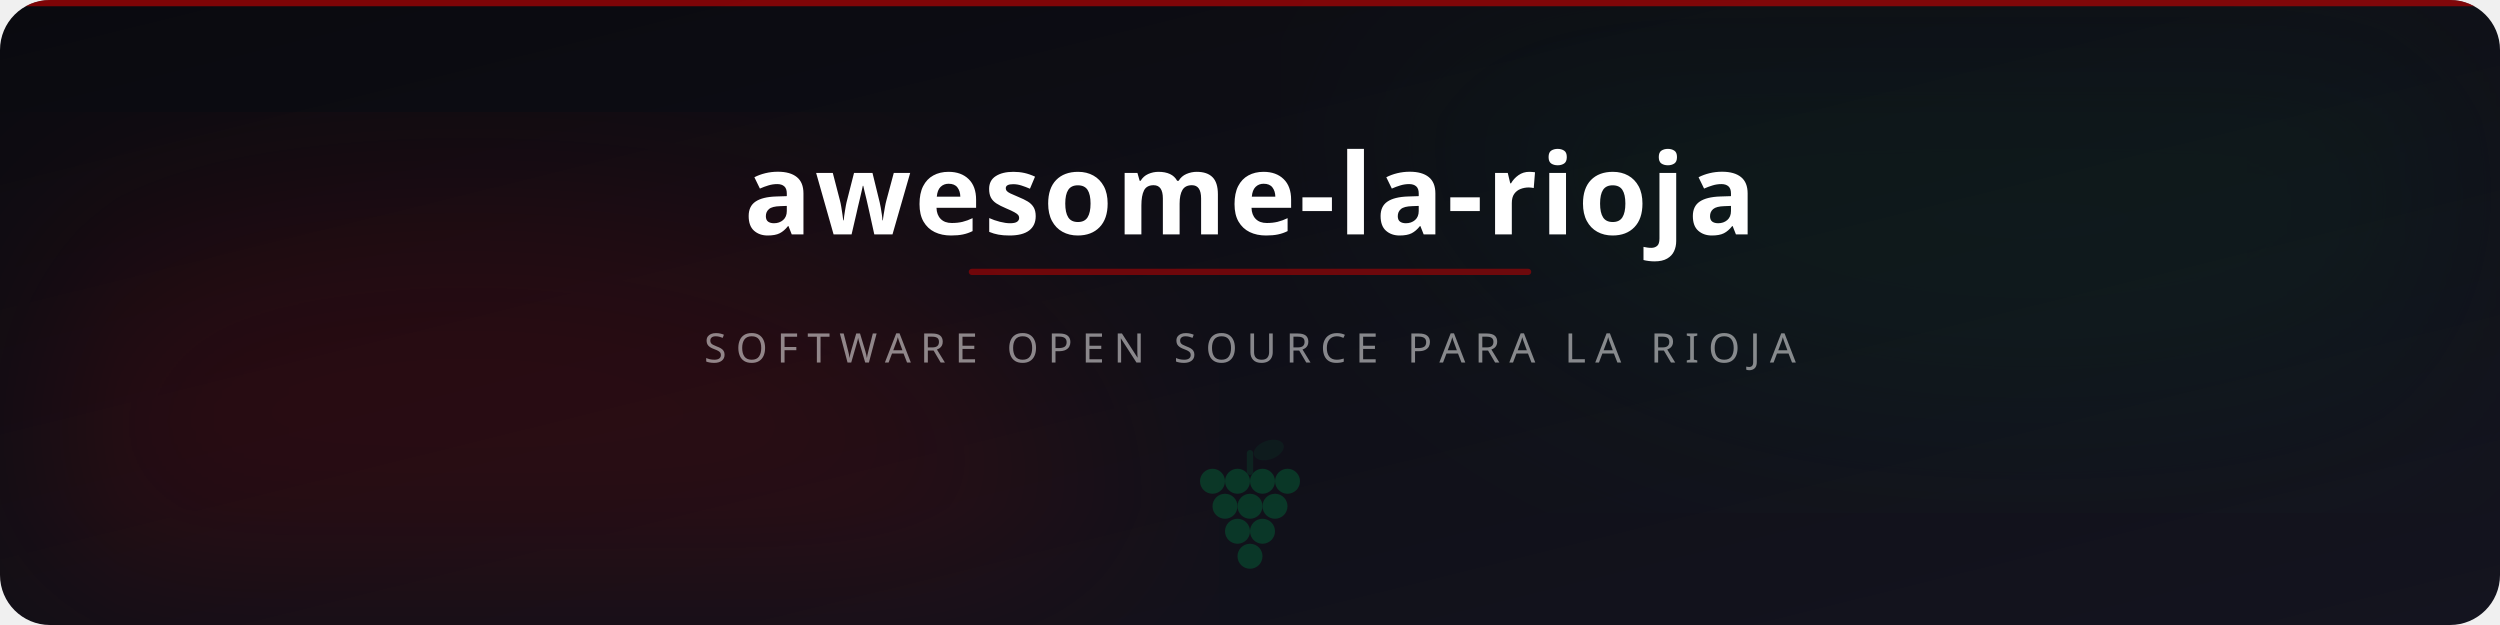
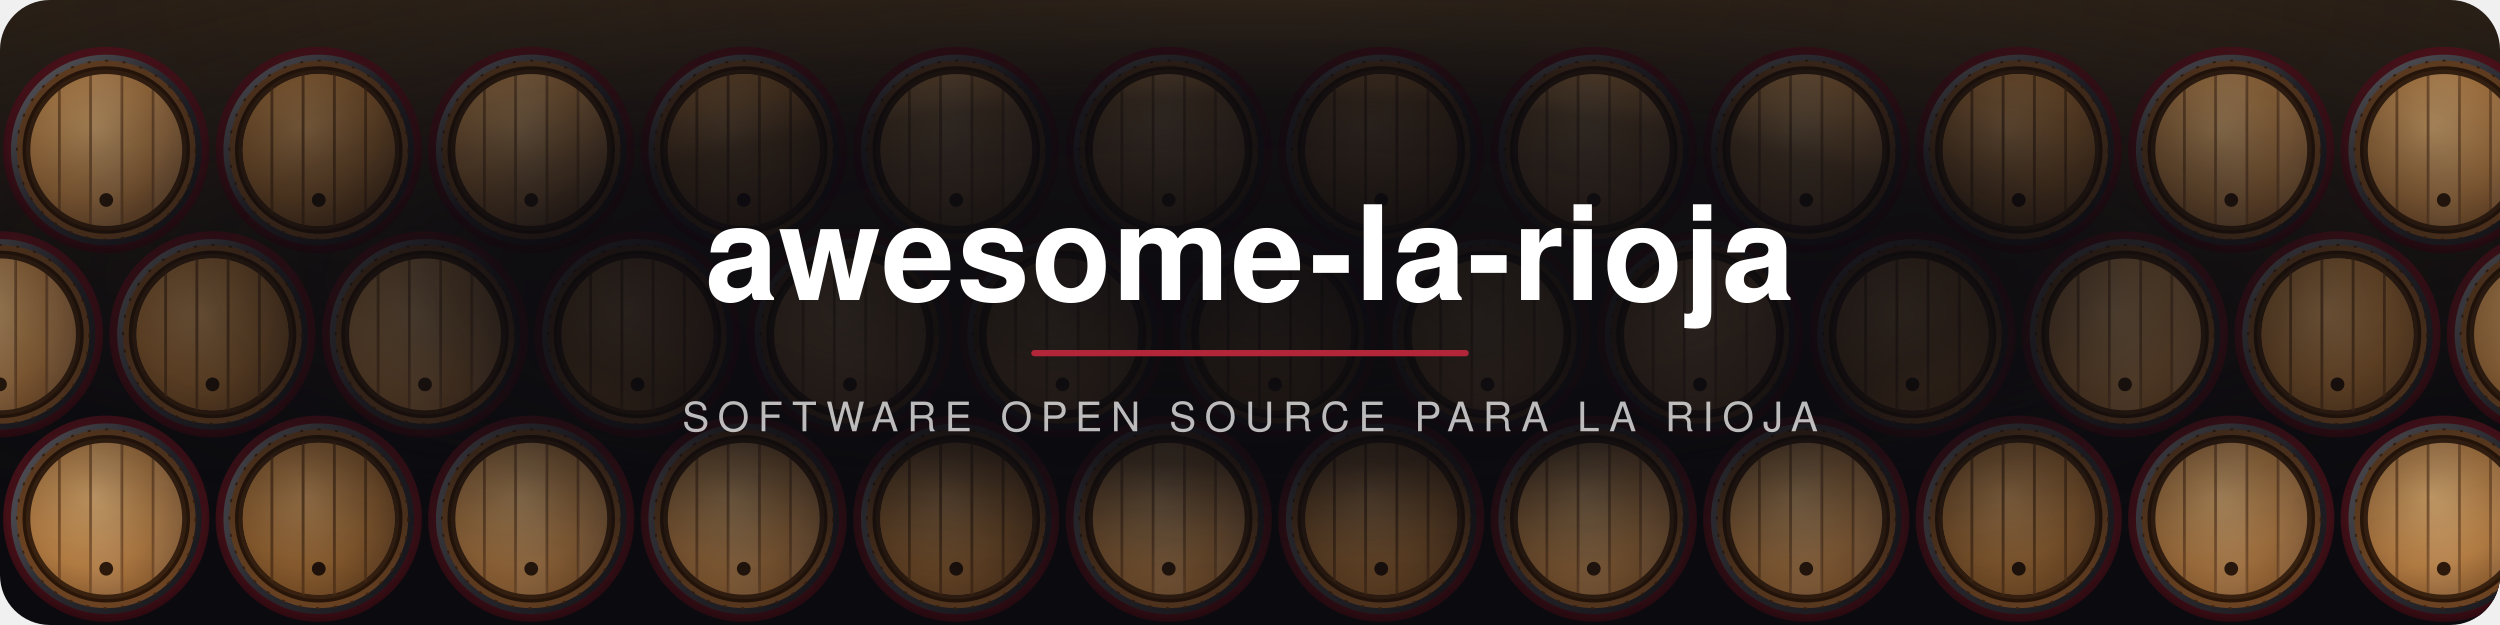
- <svg xmlns="http://www.w3.org/2000/svg" viewBox="0 0 800 200" width="800" height="200">
+ <svg xmlns="http://www.w3.org/2000/svg" xmlns:xlink="http://www.w3.org/1999/xlink" viewBox="0 0 800 200" width="800" height="200">
  <defs>
-     <clipPath id="r">
+     <clipPath id="d-clip">
      <rect width="800" height="200" rx="16" />
    </clipPath>
-     <linearGradient id="bg" x1="0%" y1="0%" x2="100%" y2="100%">
-       <stop offset="0%" stop-color="#0a0a0f" />
-       <stop offset="100%" stop-color="#14141f" />
+     <linearGradient id="d-bg" x1="0" y1="0" x2="0" y2="1">
+       <stop offset="0" stop-color="#14100f" />
+       <stop offset="1" stop-color="#0a0a0f" />
    </linearGradient>
-     <filter id="b1">
-       <feGaussianBlur stdDeviation="40" />
-     </filter>
+     <radialGradient id="d-belly" cx="0.5" cy="0.42" r="0.6">
+       <stop offset="0" stop-color="#6e1a26" />
+       <stop offset="0.8" stop-color="#4a1018" />
+       <stop offset="1" stop-color="#26080e" />
+     </radialGradient>
+     <radialGradient id="d-oak" cx="0.42" cy="0.36" r="0.75">
+       <stop offset="0" stop-color="#d9a86a" />
+       <stop offset="0.6" stop-color="#b07a42" />
+       <stop offset="1" stop-color="#7a4f28" />
+     </radialGradient>
+     <linearGradient id="d-hoop" x1="0" y1="0" x2="1" y2="1">
+       <stop offset="0" stop-color="#6b6a70" />
+       <stop offset="0.5" stop-color="#2c2b31" />
+       <stop offset="1" stop-color="#151418" />
+     </linearGradient>
+     <clipPath id="d-head">
+       <circle r="25" />
+     </clipPath>
+     <g id="d-barrel">
+       <circle r="33" fill="url(#d-belly)" />
+       <circle r="30.5" fill="url(#d-hoop)" />
+       <circle r="28.6" fill="#6b4322" />
+       <circle r="28.6" fill="none" stroke="#3e2410" stroke-width="0.6" stroke-dasharray="1 4.6" />
+       <circle r="26.8" fill="#2a1608" />
+       <circle r="25" fill="url(#d-oak)" />
+       <g clip-path="url(#d-head)" stroke="#6a4220" stroke-width="0.9" opacity="0.75">
+         <path d="M-15,-27V27M-5,-27V27M5,-27V27M15,-27V27" />
+       </g>
+       <g clip-path="url(#d-head)" fill="#ffffff" opacity="0.06">
+         <rect x="-5" y="-27" width="10" height="54" />
+         <rect x="15" y="-27" width="12" height="54" />
+       </g>
+       <circle r="25" fill="none" stroke="#3a2210" stroke-width="1.4" />
+       <circle cx="0" cy="16" r="2.2" fill="#2c190b" />
+     </g>
+     <radialGradient id="d-oak2" cx="0.42" cy="0.36" r="0.75">
+       <stop offset="0" stop-color="#c18e55" />
+       <stop offset="0.6" stop-color="#94622f" />
+       <stop offset="1" stop-color="#5e3b1c" />
+     </radialGradient>
+     <g id="d-barrel2">
+       <use xlink:href="#d-barrel" href="#d-barrel" />
+       <circle r="24.3" fill="url(#d-oak2)" opacity="0.85" />
+       <g clip-path="url(#d-head)" stroke="#4e2f15" stroke-width="0.9" opacity="0.7">
+         <path d="M-15,-27V27M-5,-27V27M5,-27V27M15,-27V27" />
+       </g>
+       <circle cx="0" cy="16" r="2.2" fill="#22130a" />
+     </g>
+     <radialGradient id="d-light" cx="0.5" cy="0.45" r="0.65">
+       <stop offset="0" stop-color="#0a0a0f" stop-opacity="0.93" />
+       <stop offset="0.45" stop-color="#0a0a0f" stop-opacity="0.82" />
+       <stop offset="1" stop-color="#0a0a0f" stop-opacity="0" />
+     </radialGradient>
+     <radialGradient id="d-lamp" cx="0.5" cy="0" r="0.8">
+       <stop offset="0" stop-color="#ffb65c" stop-opacity="0.22" />
+       <stop offset="1" stop-color="#ffb65c" stop-opacity="0" />
+     </radialGradient>
  </defs>
-   <g clip-path="url(#r)">
-     <rect width="800" height="200" fill="url(#bg)" />
-     <ellipse cx="150" cy="180" rx="200" ry="120" fill="#CC0000" opacity="0.15" filter="url(#b1)" />
-     <ellipse cx="650" cy="20" rx="200" ry="120" fill="#00703C" opacity="0.1" filter="url(#b1)" />
-     <rect width="800" height="2" fill="#CC0000" opacity="0.6" />
-     <text x="400" y="75" text-anchor="middle" font-family="system-ui,sans-serif" font-size="36" fill="#fff" font-weight="700" letter-spacing="1">awesome-la-rioja</text>
-     <rect x="310" y="86" width="180" height="2" rx="1" fill="#CC0000" opacity="0.5" />
-     <text x="400" y="116" text-anchor="middle" font-family="system-ui,sans-serif" font-size="13" fill="rgba(255,255,255,0.5)" font-weight="300" letter-spacing="3">SOFTWARE OPEN SOURCE PARA LA RIOJA</text>
-     <g fill="#00703C" opacity="0.4" transform="translate(400,158)">
-       <circle cx="-12" cy="-4" r="4" />
-       <circle cx="-4" cy="-4" r="4" />
-       <circle cx="4" cy="-4" r="4" />
-       <circle cx="12" cy="-4" r="4" />
-       <circle cx="-8" cy="4" r="4" />
-       <circle cx="0" cy="4" r="4" />
-       <circle cx="8" cy="4" r="4" />
-       <circle cx="-4" cy="12" r="4" />
-       <circle cx="4" cy="12" r="4" />
-       <circle cx="0" cy="20" r="4" />
-       <rect x="-1" y="-14" width="2" height="8" rx="1" fill="#00703C" opacity="0.5" />
-       <ellipse cx="6" cy="-14" rx="5" ry="3" fill="#00703C" opacity="0.3" transform="rotate(-20,6,-14)" />
+   <g clip-path="url(#d-clip)">
+     <rect width="800" height="200" fill="url(#d-bg)" />
+     <rect width="800" height="200" fill="url(#d-lamp)" />
+     <g>
+       <use xlink:href="#d-barrel" href="#d-barrel" x="34" y="166" />
+       <use xlink:href="#d-barrel2" href="#d-barrel2" x="102" y="166" />
+       <use xlink:href="#d-barrel" href="#d-barrel" x="170" y="166" />
+       <use xlink:href="#d-barrel" href="#d-barrel" x="238" y="166" />
+       <use xlink:href="#d-barrel2" href="#d-barrel2" x="306" y="166" />
+       <use xlink:href="#d-barrel" href="#d-barrel" x="374" y="166" />
+       <use xlink:href="#d-barrel2" href="#d-barrel2" x="442" y="166" />
+       <use xlink:href="#d-barrel" href="#d-barrel" x="510" y="166" />
+       <use xlink:href="#d-barrel" href="#d-barrel" x="578" y="166" />
+       <use xlink:href="#d-barrel2" href="#d-barrel2" x="646" y="166" />
+       <use xlink:href="#d-barrel" href="#d-barrel" x="714" y="166" />
+       <use xlink:href="#d-barrel" href="#d-barrel" x="782" y="166" />
+       <use xlink:href="#d-barrel" href="#d-barrel" x="0" y="107" />
+       <use xlink:href="#d-barrel2" href="#d-barrel2" x="68" y="107" />
+       <use xlink:href="#d-barrel" href="#d-barrel" x="136" y="107" />
+       <use xlink:href="#d-barrel2" href="#d-barrel2" x="204" y="107" />
+       <use xlink:href="#d-barrel" href="#d-barrel" x="272" y="107" />
+       <use xlink:href="#d-barrel" href="#d-barrel" x="340" y="107" />
+       <use xlink:href="#d-barrel2" href="#d-barrel2" x="408" y="107" />
+       <use xlink:href="#d-barrel" href="#d-barrel" x="476" y="107" />
+       <use xlink:href="#d-barrel" href="#d-barrel" x="544" y="107" />
+       <use xlink:href="#d-barrel2" href="#d-barrel2" x="612" y="107" />
+       <use xlink:href="#d-barrel" href="#d-barrel" x="680" y="107" />
+       <use xlink:href="#d-barrel2" href="#d-barrel2" x="748" y="107" />
+       <use xlink:href="#d-barrel" href="#d-barrel" x="816" y="107" />
+       <use xlink:href="#d-barrel" href="#d-barrel" x="34" y="48" />
+       <use xlink:href="#d-barrel2" href="#d-barrel2" x="102" y="48" />
+       <use xlink:href="#d-barrel" href="#d-barrel" x="170" y="48" />
+       <use xlink:href="#d-barrel2" href="#d-barrel2" x="238" y="48" />
+       <use xlink:href="#d-barrel" href="#d-barrel" x="306" y="48" />
+       <use xlink:href="#d-barrel" href="#d-barrel" x="374" y="48" />
+       <use xlink:href="#d-barrel2" href="#d-barrel2" x="442" y="48" />
+       <use xlink:href="#d-barrel" href="#d-barrel" x="510" y="48" />
+       <use xlink:href="#d-barrel" href="#d-barrel" x="578" y="48" />
+       <use xlink:href="#d-barrel2" href="#d-barrel2" x="646" y="48" />
+       <use xlink:href="#d-barrel" href="#d-barrel" x="714" y="48" />
+       <use xlink:href="#d-barrel" href="#d-barrel" x="782" y="48" />
    </g>
+     <rect width="800" height="200" fill="url(#d-light)" />
+     <text x="400" y="96" text-anchor="middle" font-family="system-ui, -apple-system, 'Segoe UI', Helvetica, Arial, sans-serif" font-size="42" font-weight="700" fill="#ffffff" letter-spacing="0.5">awesome-la-rioja</text>
+     <rect x="330" y="112" width="140" height="2" rx="1" fill="#b3263a" />
+     <text x="400" y="138" text-anchor="middle" font-family="system-ui, -apple-system, 'Segoe UI', Helvetica, Arial, sans-serif" font-size="13" font-weight="400" fill="#ffffff" fill-opacity="0.72" letter-spacing="2.8">SOFTWARE OPEN SOURCE PARA LA RIOJA</text>
  </g>
</svg>
